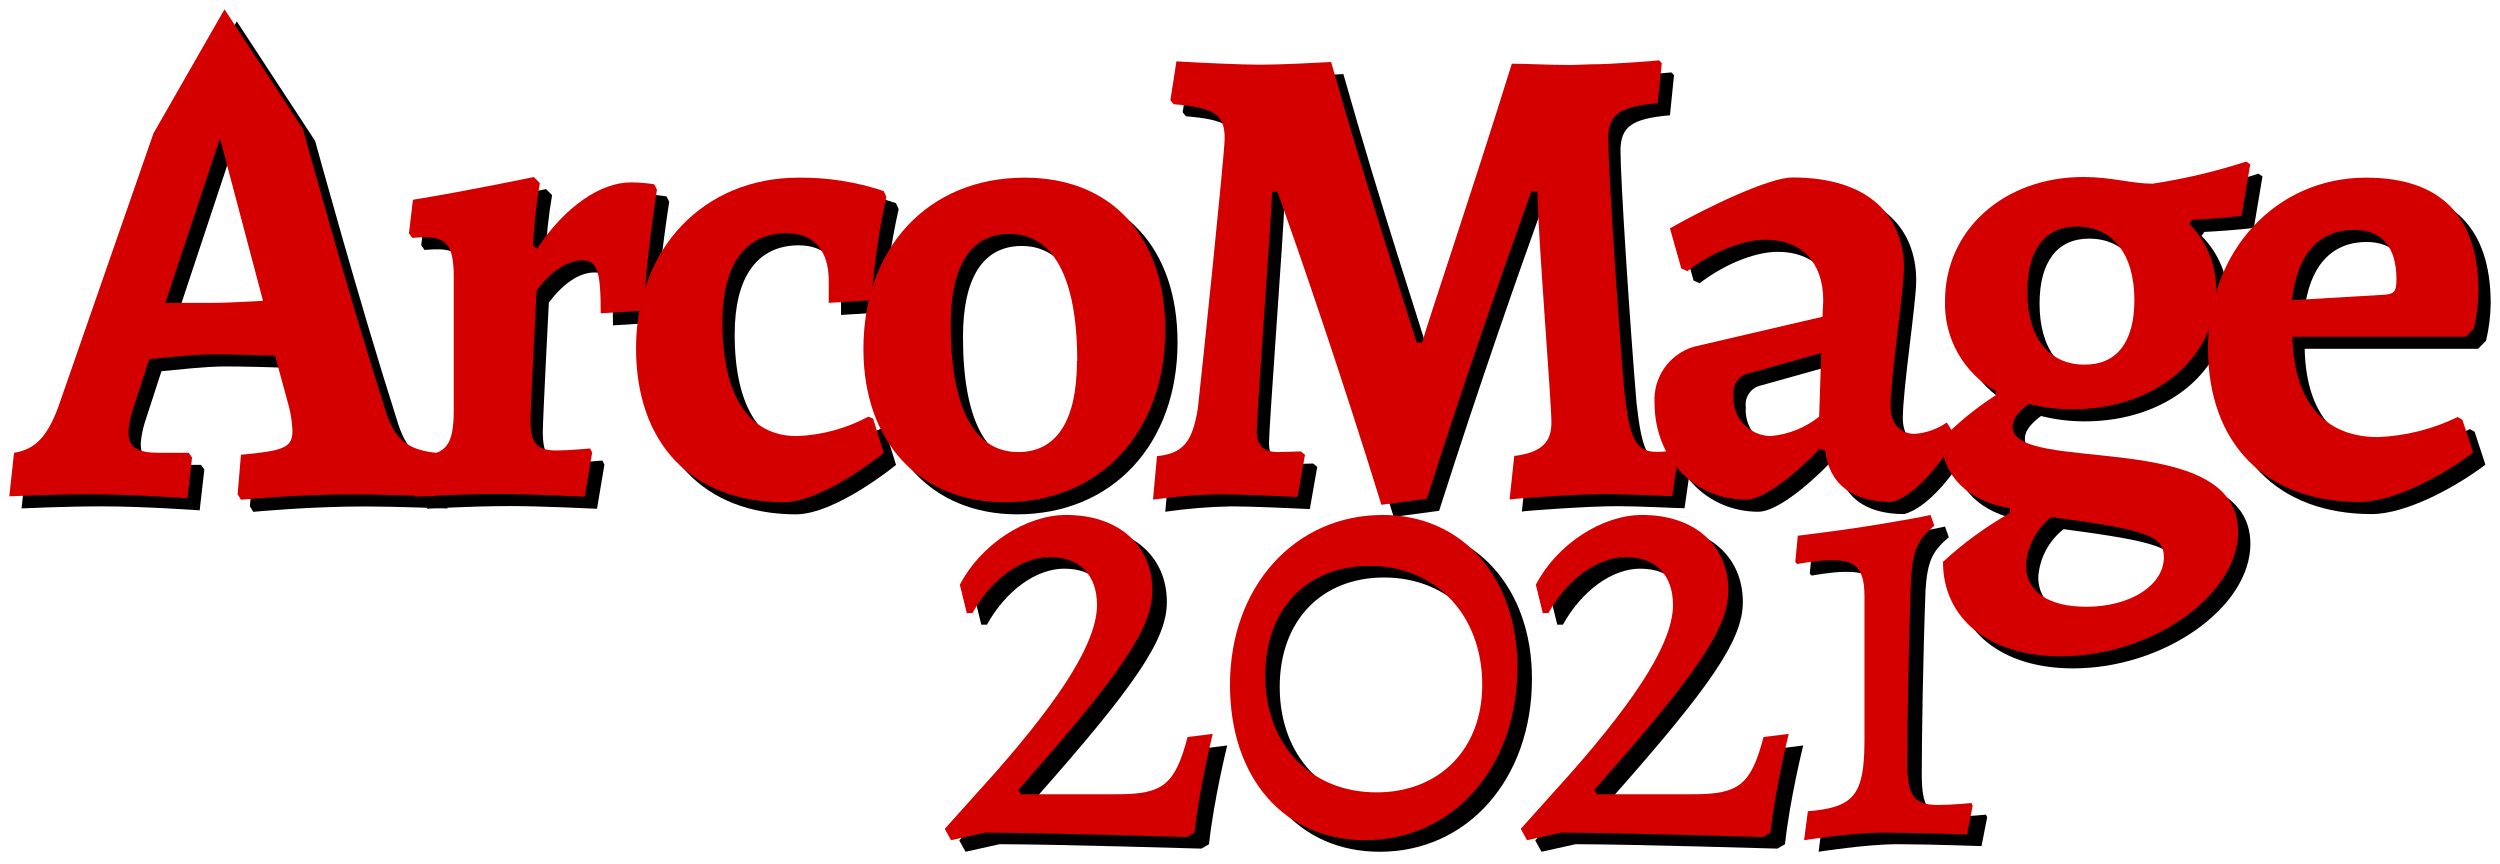
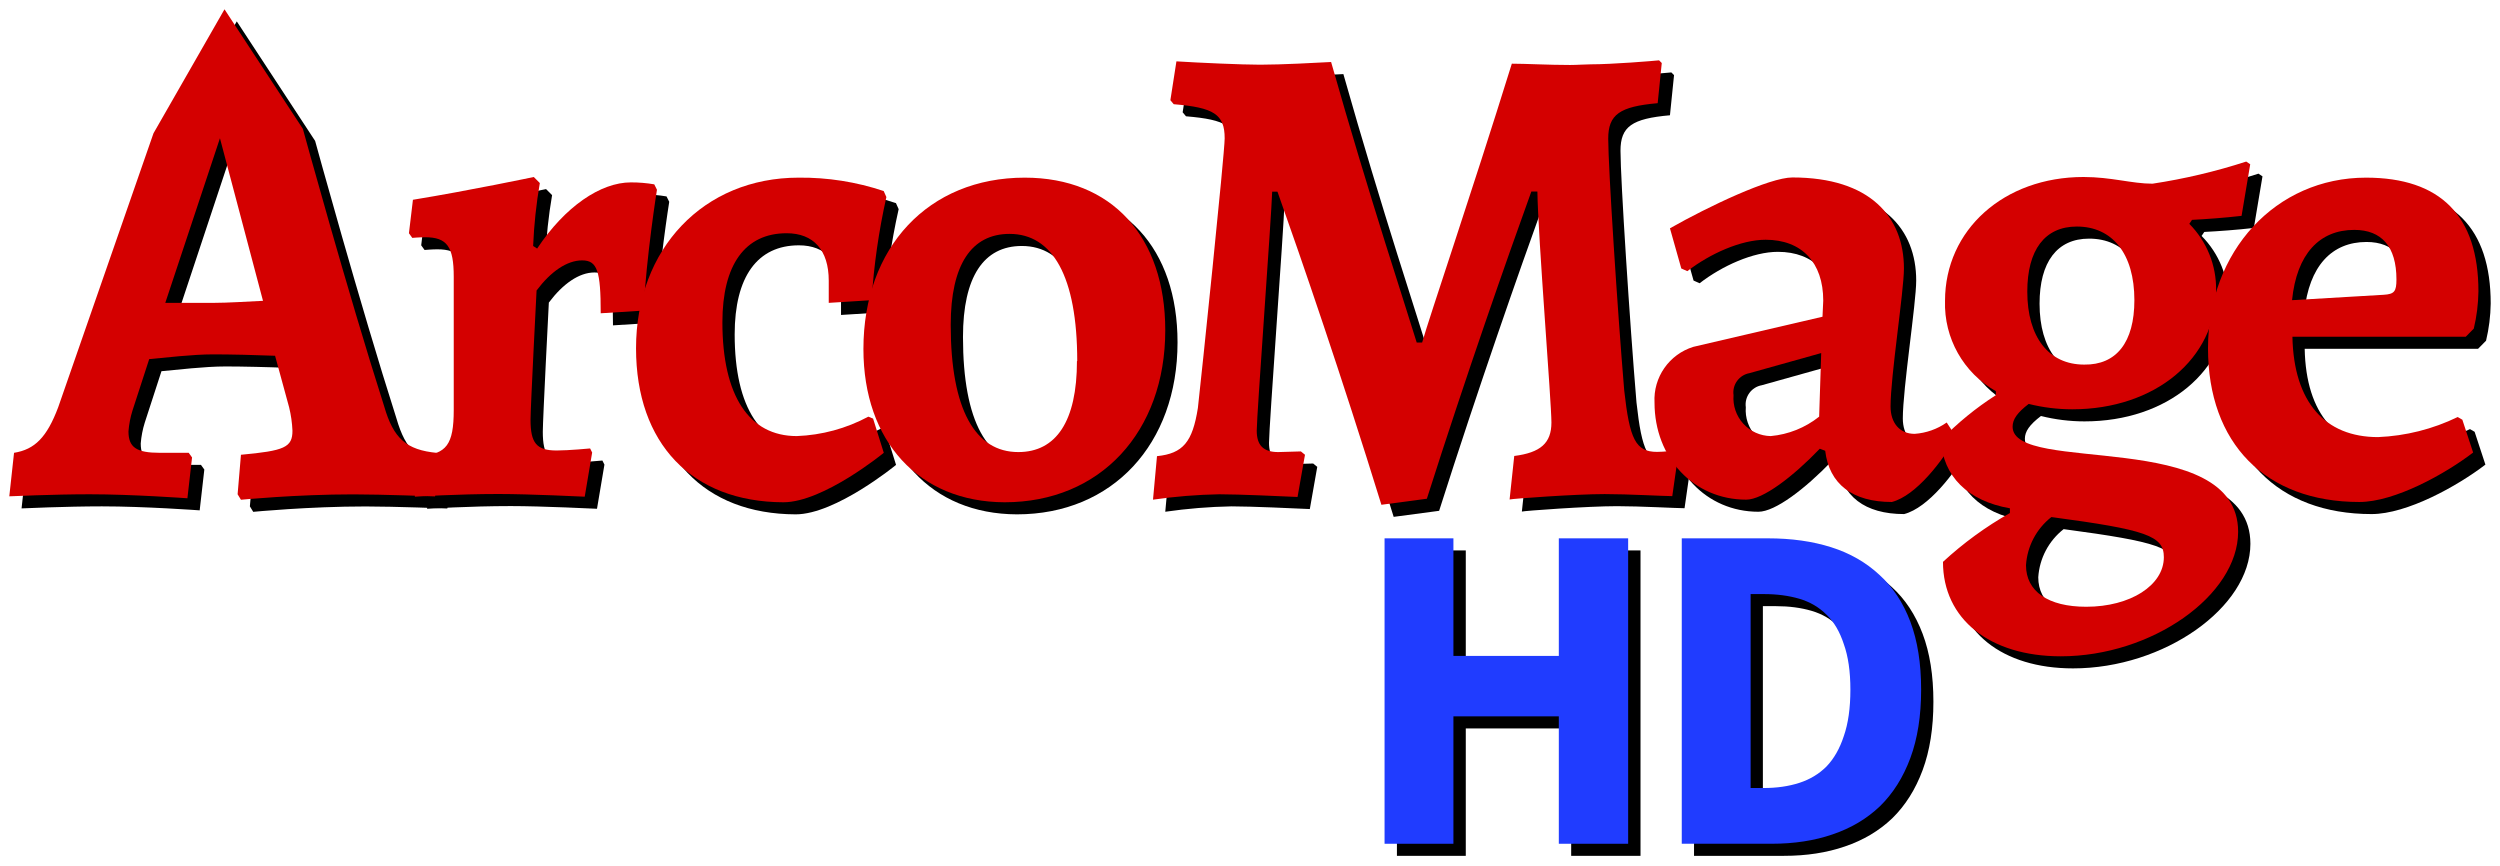
- <svg xmlns="http://www.w3.org/2000/svg" width="268.93" height="92.84" version="1.1" viewBox="0 0 268.93 92.84">
-   <path d="m103.19 90.408 0.677 1.218 3.654-0.812c5.82 0 21.722 0.474 21.722 0.474l0.812-0.474c0.541-4.94 1.962-10.624 1.962-10.624l-2.707 0.338c-1.353 5.143-2.639 6.158-7.579 6.158h-10.353l-0.271-0.474c11.03-12.451 14.414-17.391 14.414-21.451 0-4.872-3.654-8.12-9.271-8.12-4.331 0-9.203 3.18-11.436 7.511l0.744 3.045h0.609c2.03-3.654 5.278-6.023 8.323-6.023 3.18 0 5.075 1.895 5.075 5.143 0 3.789-3.451 9.541-11.03 18.135z" />
-   <path d="m148.42 91.626c9.474 0 16.376-7.85 16.376-18.609 0-9.677-5.955-16.376-14.481-16.376-9.474 0-16.444 7.714-16.444 18.271 0 10.015 5.82 16.714 14.549 16.714zm1.218-5.143c-7.105 0-11.977-5.143-11.977-12.586 0-7.105 4.466-11.774 11.233-11.774 7.105 0 12.113 5.278 12.113 12.789 0 6.902-4.601 11.571-11.368 11.571z" />
-   <path d="m165.15 90.408 0.677 1.218 3.654-0.812c5.82 0 21.722 0.474 21.722 0.474l0.812-0.474c0.541-4.94 1.962-10.624 1.962-10.624l-2.707 0.338c-1.353 5.143-2.639 6.158-7.579 6.158h-10.353l-0.271-0.474c11.03-12.451 14.414-17.391 14.414-21.451 0-4.872-3.654-8.12-9.271-8.12-4.331 0-9.203 3.18-11.436 7.511l0.744 3.045h0.609c2.03-3.654 5.278-6.023 8.323-6.023 3.18 0 5.075 1.895 5.075 5.143 0 3.789-3.451 9.541-11.03 18.135z" />
-   <path d="m195.63 91.626s5.075-0.812 8.526-0.812c3.316 0 9 0.203 9 0.203l0.609-3.113-0.135-0.271s-1.962 0.203-3.587 0.203c-2.639 0-3.316-1.015-3.316-4.601 0-3.451 0.135-12.586 0.406-19.759 0.203-3.113 0.744-4.196 2.504-5.684l-0.406-1.15c-0.135 0-0.135 0.135-6.835 1.218-3.451 0.541-7.444 1.015-7.444 1.015l-0.271 2.842 0.203 0.203s2.165-0.406 3.587-0.406c2.301 0 3.654 0.406 3.654 3.857v15.429c0 5.955-1.083 7.308-6.09 7.714z" />
+ <svg xmlns="http://www.w3.org/2000/svg" width="268.93" height="93.064" version="1.1" viewBox="0 0 268.93 93.064">
+   <path d="m150.27 92.065v-32.855h7.407v12.648h11.338v-12.648h7.458v32.855h-7.458v-13.706h-11.338v13.706z" />
+   <path d="m182.23 92.065v-32.855h9.272q3.779 0 6.803 0.957 3.023 0.957 5.19 2.973 2.167 1.965 3.326 5.039 1.159 3.074 1.159 7.307 0 4.233-1.159 7.357-1.159 3.124-3.275 5.19-2.116 2.016-5.089 3.023-2.923 1.008-6.551 1.008zm7.407-5.997h1.411q2.116 0 3.83-0.554t2.923-1.764q1.209-1.26 1.864-3.275 0.705-2.016 0.705-4.989 0-2.923-0.705-4.888-0.655-2.016-1.864-3.175-1.209-1.209-2.923-1.713t-3.83-0.504h-1.411z" />
  <path d="m26.88 54.47 0.36-4.25c4.68-0.43 5.54-0.79 5.54-2.59a12.81 12.81 0 0 0-0.36-2.52l-1.51-5.54c-1.87-0.08-4.9-0.15-6.63-0.15-2.3 0-5.18 0.36-6.91 0.51l-1.8 5.54a10.11 10.11 0 0 0-0.43 2.23c0 1.73 0.86 2.31 3.38 2.31h3.1l0.36 0.5-0.5 4.39s-5.91-0.43-10.52-0.43c-3.88 0-8.64 0.22-8.64 0.22l0.51-4.68c2.23-0.36 3.53-1.66 4.75-4.9l10.25-29.47 7.64-13.34 8.43 12.86s4.79 17.47 8.75 29.86c1 3.45 2.37 4.68 5.69 5l0.28 0.5-0.5 4.18s-5.69-0.22-8.79-0.22c-6.12 0-12.09 0.58-12.09 0.58zm-7.78-20.59h5.18c1.52 0 3.82-0.15 5.33-0.22l-4.63-17.49" />
  <path d="m50.13 45.4v-14.33c0-3.24-0.72-4.25-3.09-4.25-0.58 0-1.37 0.07-1.37 0.07l-0.36-0.5 0.43-3.6c6.12-1 13-2.45 13-2.45l0.65 0.65a53 53 0 0 0-0.72 6.77l0.43 0.28c3-4.53 6.84-7.12 10.08-7.12a14.63 14.63 0 0 1 2.52 0.21l0.29 0.58s-1.15 7.2-1.44 13l-4.61 0.29c0-4.54-0.36-5.69-2-5.69s-3.39 1.22-4.9 3.24c0 0-0.65 12.6-0.65 13.9 0 2.52 0.65 3.31 2.81 3.31 1.3 0 3.6-0.22 3.6-0.22l0.22 0.44-0.8 4.75s-5.9-0.29-9.28-0.29c-4.4 0-9 0.29-9 0.29l0.58-4.39c2.82-0.19 3.61-1.2 3.61-4.94z" />
  <path d="m69.74 38.77c0-10.73 7.27-18.36 17.49-18.36a27.94 27.94 0 0 1 9.15 1.44l0.29 0.65a71.53 71.53 0 0 0-1.59 11.09l-4.61 0.29v-2.38c0-3.31-1.65-5.11-4.53-5.11-4.47 0-6.91 3.38-6.91 9.58 0 7.92 2.88 12.24 8 12.24a17.67 17.67 0 0 0 7.7-2.09l0.51 0.21 1.15 3.68s-6.48 5.32-10.8 5.32c-9.85-0.03-15.85-6.33-15.85-16.56z" />
  <path d="m94.2 38.84c0-10.94 7-18.43 17.35-18.43 9.36 0 15.12 6.34 15.12 16.42 0 10.94-7 18.5-17.28 18.5-9.22-0.03-15.19-6.55-15.19-16.49zm23 1.3c0-9.14-2.67-13.68-7.28-13.68-4.1 0-6.33 3.31-6.33 9.79 0 9.15 2.66 13.68 7.27 13.68 4.07 0 6.31-3.31 6.31-9.79z" />
  <path d="m138.74 21.92h-0.57c-0.07 2.6-1.66 24-1.66 25.71 0 1.58 0.72 2.3 2.31 2.3l2.44-0.07 0.44 0.36-0.8 4.54c-1.51-0.07-6.33-0.29-8.42-0.29a57.34 57.34 0 0 0-7.13 0.58l0.43-4.68c2.81-0.29 3.82-1.52 4.4-5.19 0.36-3.17 2.88-27.36 2.88-29 0-2.59-1.16-3.31-5.48-3.67l-0.36-0.43 0.65-4.18c2.38 0.15 7.06 0.36 9 0.36 2.31 0 6.12-0.21 7.64-0.29 4.1 14.48 8.28 27.08 9.21 30.18h0.58c0.86-3 5.18-15.63 9.65-30 1.44 0 4 0.14 6.26 0.14 0.79 0 1.59-0.07 2.23-0.07 2.31 0 6.7-0.36 7.35-0.43l0.29 0.29-0.44 4.32c-4.1 0.36-5.32 1.22-5.32 3.82 0 3.09 1 18.5 1.72 27.07 0.58 5.26 1.23 6.62 3.53 6.62 0.79 0 1.8-0.14 2-0.14l0.29 0.36-0.65 4.54c-0.87 0-4.75-0.22-7.27-0.22-3.17 0-9.94 0.5-10.23 0.58l0.5-4.68c2.81-0.36 4-1.37 4-3.6s-1.44-19.95-1.51-24.85h-0.65c-2.6 7.2-7 19.73-11.24 33.05l-4.89 0.65c-4.31-13.95-8.56-26.3-11.18-33.68z" />
  <path d="m197.66 49.79-0.58-0.22c-2.88 3-6.12 5.48-7.92 5.48-5.61 0-9.86-4.47-9.86-10.44a5.94 5.94 0 0 1 4.18-6l13.89-3.24 0.08-1.73c0-4.1-2.31-6.55-6.2-6.55-2.66 0-6 1.51-8.42 3.38l-0.65-0.29-1.22-4.32c4.17-2.37 10.72-5.47 13.17-5.47 8.36 0 12 4.25 12 9.79 0 2.45-1.44 11.6-1.44 14.84 0 1.8 1 2.95 2.59 2.95a6.83 6.83 0 0 0 3.45-1.22l1.01 1.55c-1.44 2.59-4.32 6.33-6.91 7-4.22 0-6.74-1.91-7.17-5.51zm-0.65-3.67 0.22-6.84-7.71 2.16a2.11 2.11 0 0 0-1.72 2.37 4.08 4.08 0 0 0 4 4.4 9.78 9.78 0 0 0 5.21-2.09z" />
  <path d="m237.12 24.95-0.29 0.43a9.92 9.92 0 0 1 2.88 7.13c0 7.34-6.55 12.82-15.48 12.82a19.35 19.35 0 0 1-4.68-0.58c-1.23 0.94-1.73 1.66-1.73 2.45 0 5.18 24.26 0.07 24.26 11.3 0 6.84-9.28 13.4-19.08 13.4-7.63 0-12.67-4-12.67-10.16a38.79 38.79 0 0 1 7.2-5.25v-0.51c-4.54-0.79-7.2-3.45-7.42-7.34a32.73 32.73 0 0 1 5.91-4.83v-0.43a10.77 10.77 0 0 1-5.47-9.72c0-7.63 6.33-13.32 14.9-13.32 3 0 5.19 0.72 7.42 0.72a63.56 63.56 0 0 0 10.08-2.38l0.43 0.29-0.93 5.55c-1.81 0.21-3.89 0.36-5.33 0.43zm-17.86 37.15c0 2.81 2.37 4.47 6.48 4.47 4.75 0 8.35-2.31 8.35-5.33 0-2.31-1.87-2.95-12.1-4.32a7.17 7.17 0 0 0-2.73 5.18zm11.66-28.51c0-5-2.37-7.92-6.19-7.92-3.45 0-5.33 2.52-5.33 7 0 4.9 2.31 7.85 6.12 7.85 3.46 0.05 5.4-2.39 5.4-6.93z" />
  <path d="m238.84 38.77c0-10.44 7.28-18.36 17-18.36 8 0 12.09 4.11 12.09 12.24a18.24 18.24 0 0 1-0.5 4l-0.86 0.87h-18.65c0.14 7.06 3.52 10.8 9.21 10.8a21.67 21.67 0 0 0 8.57-2.16l0.5 0.29 1.16 3.53c-3 2.3-8.43 5.32-12.24 5.32-10.09 0-16.28-6.3-16.28-16.53zm18.9-5.76c1.15-0.07 1.37-0.36 1.37-1.65 0-3.53-1.59-5.33-4.54-5.33-3.74 0-6.19 2.59-6.69 7.56z" />
  <g fill="#d40000">
    <path d="m25.56 53.17 0.36-4.25c4.68-0.43 5.54-0.79 5.54-2.59a12.81 12.81 0 0 0-0.36-2.52l-1.51-5.54c-1.87-0.08-4.9-0.15-6.63-0.15-2.3 0-5.18 0.36-6.91 0.51l-1.8 5.54a10.11 10.11 0 0 0-0.43 2.23c0 1.73 0.86 2.31 3.38 2.31h3.1l0.36 0.5-0.5 4.39s-5.91-0.43-10.52-0.43c-3.88 0-8.64 0.22-8.64 0.22l0.51-4.68c2.23-0.36 3.53-1.66 4.75-4.9l10.25-29.47 7.64-13.34 8.43 12.86s4.79 17.47 8.75 29.86c1 3.45 2.37 4.68 5.69 5l0.28 0.5-0.5 4.18s-5.69-0.22-8.79-0.22c-6.12 0-12.09 0.58-12.09 0.58zm-7.78-20.59h5.18c1.52 0 3.82-0.15 5.33-0.22l-4.63-17.49" />
    <path d="m48.81 44.1v-14.33c0-3.24-0.72-4.25-3.09-4.25-0.58 0-1.37 0.07-1.37 0.07l-0.36-0.5 0.43-3.6c6.12-1 13-2.45 13-2.45l0.65 0.65a53 53 0 0 0-0.72 6.77l0.43 0.28c3-4.53 6.84-7.12 10.08-7.12a14.63 14.63 0 0 1 2.52 0.21l0.29 0.58s-1.15 7.2-1.44 13l-4.61 0.29c0-4.54-0.36-5.69-2-5.69s-3.39 1.22-4.9 3.24c0 0-0.65 12.6-0.65 13.9 0 2.52 0.65 3.31 2.81 3.31 1.3 0 3.6-0.22 3.6-0.22l0.22 0.44-0.8 4.75s-5.9-0.29-9.28-0.29c-4.4 0-9 0.29-9 0.29l0.58-4.39c2.82-0.19 3.61-1.2 3.61-4.94z" />
    <path d="m68.42 37.47c0-10.73 7.27-18.36 17.49-18.36a27.94 27.94 0 0 1 9.15 1.44l0.29 0.65a71.53 71.53 0 0 0-1.59 11.09l-4.61 0.29v-2.38c0-3.31-1.65-5.11-4.53-5.11-4.47 0-6.91 3.38-6.91 9.58 0 7.92 2.88 12.24 8 12.24a17.67 17.67 0 0 0 7.7-2.09l0.51 0.21 1.15 3.68s-6.48 5.32-10.8 5.32c-9.85-0.03-15.85-6.33-15.85-16.56z" />
    <path d="m92.88 37.54c0-10.94 7-18.43 17.35-18.43 9.36 0 15.12 6.34 15.12 16.42 0 10.94-7 18.5-17.28 18.5-9.22-0.03-15.19-6.55-15.19-16.49zm23 1.3c0-9.14-2.67-13.68-7.28-13.68-4.1 0-6.33 3.31-6.33 9.79 0 9.15 2.66 13.68 7.27 13.68 4.07 0 6.31-3.31 6.31-9.79z" />
    <path d="m137.42 20.62h-0.57c-0.07 2.6-1.66 24-1.66 25.71 0 1.58 0.72 2.3 2.31 2.3l2.44-0.07 0.44 0.36-0.8 4.54c-1.51-0.07-6.33-0.29-8.42-0.29a57.34 57.34 0 0 0-7.13 0.58l0.43-4.68c2.81-0.29 3.82-1.52 4.4-5.19 0.36-3.17 2.88-27.36 2.88-29 0-2.59-1.16-3.31-5.48-3.67l-0.36-0.43 0.65-4.18c2.38 0.15 7.06 0.36 9 0.36 2.31 0 6.12-0.21 7.64-0.29 4.1 14.48 8.28 27.08 9.21 30.18h0.58c0.86-3 5.18-15.63 9.65-30 1.44 0 4 0.14 6.26 0.14 0.79 0 1.59-0.07 2.23-0.07 2.31 0 6.7-0.36 7.35-0.43l0.29 0.29-0.44 4.32c-4.1 0.36-5.32 1.22-5.32 3.82 0 3.09 1 18.5 1.72 27.07 0.58 5.26 1.23 6.62 3.53 6.62 0.79 0 1.8-0.14 2-0.14l0.29 0.36-0.65 4.54c-0.87 0-4.75-0.22-7.27-0.22-3.17 0-9.94 0.5-10.23 0.58l0.5-4.68c2.81-0.36 4-1.37 4-3.6s-1.44-19.95-1.51-24.85h-0.65c-2.6 7.2-7 19.73-11.24 33.05l-4.89 0.65c-4.31-13.95-8.56-26.3-11.18-33.68z" />
    <path d="m196.34 48.49-0.58-0.22c-2.88 3-6.12 5.48-7.92 5.48-5.61 0-9.86-4.47-9.86-10.44a5.94 5.94 0 0 1 4.18-6l13.89-3.24 0.08-1.73c0-4.1-2.31-6.55-6.2-6.55-2.66 0-6 1.51-8.42 3.38l-0.65-0.29-1.22-4.32c4.17-2.37 10.72-5.47 13.17-5.47 8.36 0 12 4.25 12 9.79 0 2.45-1.44 11.6-1.44 14.84 0 1.8 1 2.95 2.59 2.95a6.83 6.83 0 0 0 3.45-1.22l1.01 1.55c-1.44 2.59-4.32 6.33-6.91 7-4.22 0-6.74-1.91-7.17-5.51zm-0.65-3.67 0.22-6.84-7.71 2.16a2.11 2.11 0 0 0-1.72 2.37 4.08 4.08 0 0 0 4 4.4 9.78 9.78 0 0 0 5.21-2.09z" />
    <path d="m235.8 23.65-0.29 0.43a9.92 9.92 0 0 1 2.88 7.13c0 7.34-6.55 12.82-15.48 12.82a19.35 19.35 0 0 1-4.68-0.58c-1.23 0.94-1.73 1.66-1.73 2.45 0 5.18 24.26 0.07 24.26 11.3 0 6.84-9.28 13.4-19.08 13.4-7.63 0-12.67-4-12.67-10.16a38.79 38.79 0 0 1 7.2-5.25v-0.51c-4.54-0.79-7.2-3.45-7.42-7.34a32.73 32.73 0 0 1 5.91-4.83v-0.43a10.77 10.77 0 0 1-5.47-9.72c0-7.63 6.33-13.32 14.9-13.32 3 0 5.19 0.72 7.42 0.72a63.56 63.56 0 0 0 10.08-2.38l0.43 0.29-0.93 5.55c-1.81 0.21-3.89 0.36-5.33 0.43zm-17.86 37.15c0 2.81 2.37 4.47 6.48 4.47 4.75 0 8.35-2.31 8.35-5.33 0-2.31-1.87-2.95-12.1-4.32a7.17 7.17 0 0 0-2.73 5.18zm11.66-28.51c0-5-2.37-7.92-6.19-7.92-3.45 0-5.33 2.52-5.33 7 0 4.9 2.31 7.85 6.12 7.85 3.46 0.05 5.4-2.39 5.4-6.93z" />
    <path d="m237.52 37.47c0-10.44 7.28-18.36 17-18.36 8 0 12.09 4.11 12.09 12.24a18.24 18.24 0 0 1-0.5 4l-0.86 0.87h-18.65c0.14 7.06 3.52 10.8 9.21 10.8a21.67 21.67 0 0 0 8.57-2.16l0.5 0.29 1.16 3.53c-3 2.3-8.43 5.32-12.24 5.32-10.09 0-16.28-6.3-16.28-16.53zm18.9-5.76c1.15-0.07 1.37-0.36 1.37-1.65 0-3.53-1.59-5.33-4.54-5.33-3.74 0-6.19 2.59-6.69 7.56z" />
-     <path d="m101.63 89.161 0.677 1.218 3.654-0.812c5.82 0 21.722 0.474 21.722 0.474l0.812-0.474c0.541-4.94 1.962-10.624 1.962-10.624l-2.707 0.338c-1.353 5.143-2.639 6.158-7.579 6.158h-10.353l-0.271-0.474c11.03-12.451 14.414-17.391 14.414-21.451 0-4.872-3.654-8.12-9.271-8.12-4.331 0-9.203 3.18-11.436 7.511l0.744 3.045h0.609c2.03-3.654 5.278-6.023 8.323-6.023 3.18 0 5.075 1.895 5.075 5.143 0 3.789-3.451 9.541-11.03 18.135z" />
-     <path d="m146.86 90.379c9.474 0 16.376-7.85 16.376-18.609 0-9.677-5.955-16.376-14.481-16.376-9.474 0-16.444 7.714-16.444 18.271 0 10.015 5.82 16.714 14.549 16.714zm1.218-5.143c-7.105 0-11.977-5.143-11.977-12.586 0-7.105 4.466-11.774 11.233-11.774 7.105 0 12.113 5.278 12.113 12.789 0 6.902-4.601 11.571-11.368 11.571z" />
-     <path d="m163.59 89.161 0.677 1.218 3.654-0.812c5.82 0 21.722 0.474 21.722 0.474l0.812-0.474c0.541-4.94 1.962-10.624 1.962-10.624l-2.707 0.338c-1.353 5.143-2.639 6.158-7.579 6.158h-10.353l-0.271-0.474c11.03-12.451 14.414-17.391 14.414-21.451 0-4.872-3.654-8.12-9.271-8.12-4.331 0-9.203 3.18-11.436 7.511l0.744 3.045h0.609c2.03-3.654 5.278-6.023 8.323-6.023 3.18 0 5.075 1.895 5.075 5.143 0 3.789-3.451 9.541-11.03 18.135z" />
-     <path d="m194.07 90.379s5.075-0.812 8.526-0.812c3.316 0 9 0.203 9 0.203l0.609-3.113-0.135-0.271s-1.962 0.203-3.587 0.203c-2.639 0-3.316-1.015-3.316-4.601 0-3.451 0.135-12.586 0.406-19.759 0.203-3.113 0.744-4.196 2.504-5.684l-0.406-1.15c-0.135 0-0.135 0.135-6.835 1.218-3.451 0.541-7.444 1.015-7.444 1.015l-0.271 2.842 0.203 0.203s2.165-0.406 3.587-0.406c2.301 0 3.654 0.406 3.654 3.857v15.429c0 5.955-1.083 7.308-6.09 7.714z" />
+   </g>
+   <g fill="#203cff">
+     <path d="m148.94 90.765v-32.855h7.407v12.648h11.338v-12.648h7.458v32.855h-7.458v-13.706h-11.338v13.706z" />
+     <path d="m180.91 90.765v-32.855h9.272q3.779 0 6.803 0.957 3.023 0.957 5.19 2.973 2.167 1.965 3.326 5.039 1.159 3.074 1.159 7.307 0 4.233-1.159 7.357-1.159 3.124-3.275 5.19-2.116 2.016-5.089 3.023-2.923 1.008-6.551 1.008zm7.407-5.997h1.411q2.116 0 3.83-0.554t2.923-1.764q1.209-1.26 1.864-3.275 0.705-2.016 0.705-4.989 0-2.923-0.705-4.888-0.655-2.016-1.864-3.175-1.209-1.209-2.923-1.713t-3.83-0.504h-1.411z" />
  </g>
</svg>
